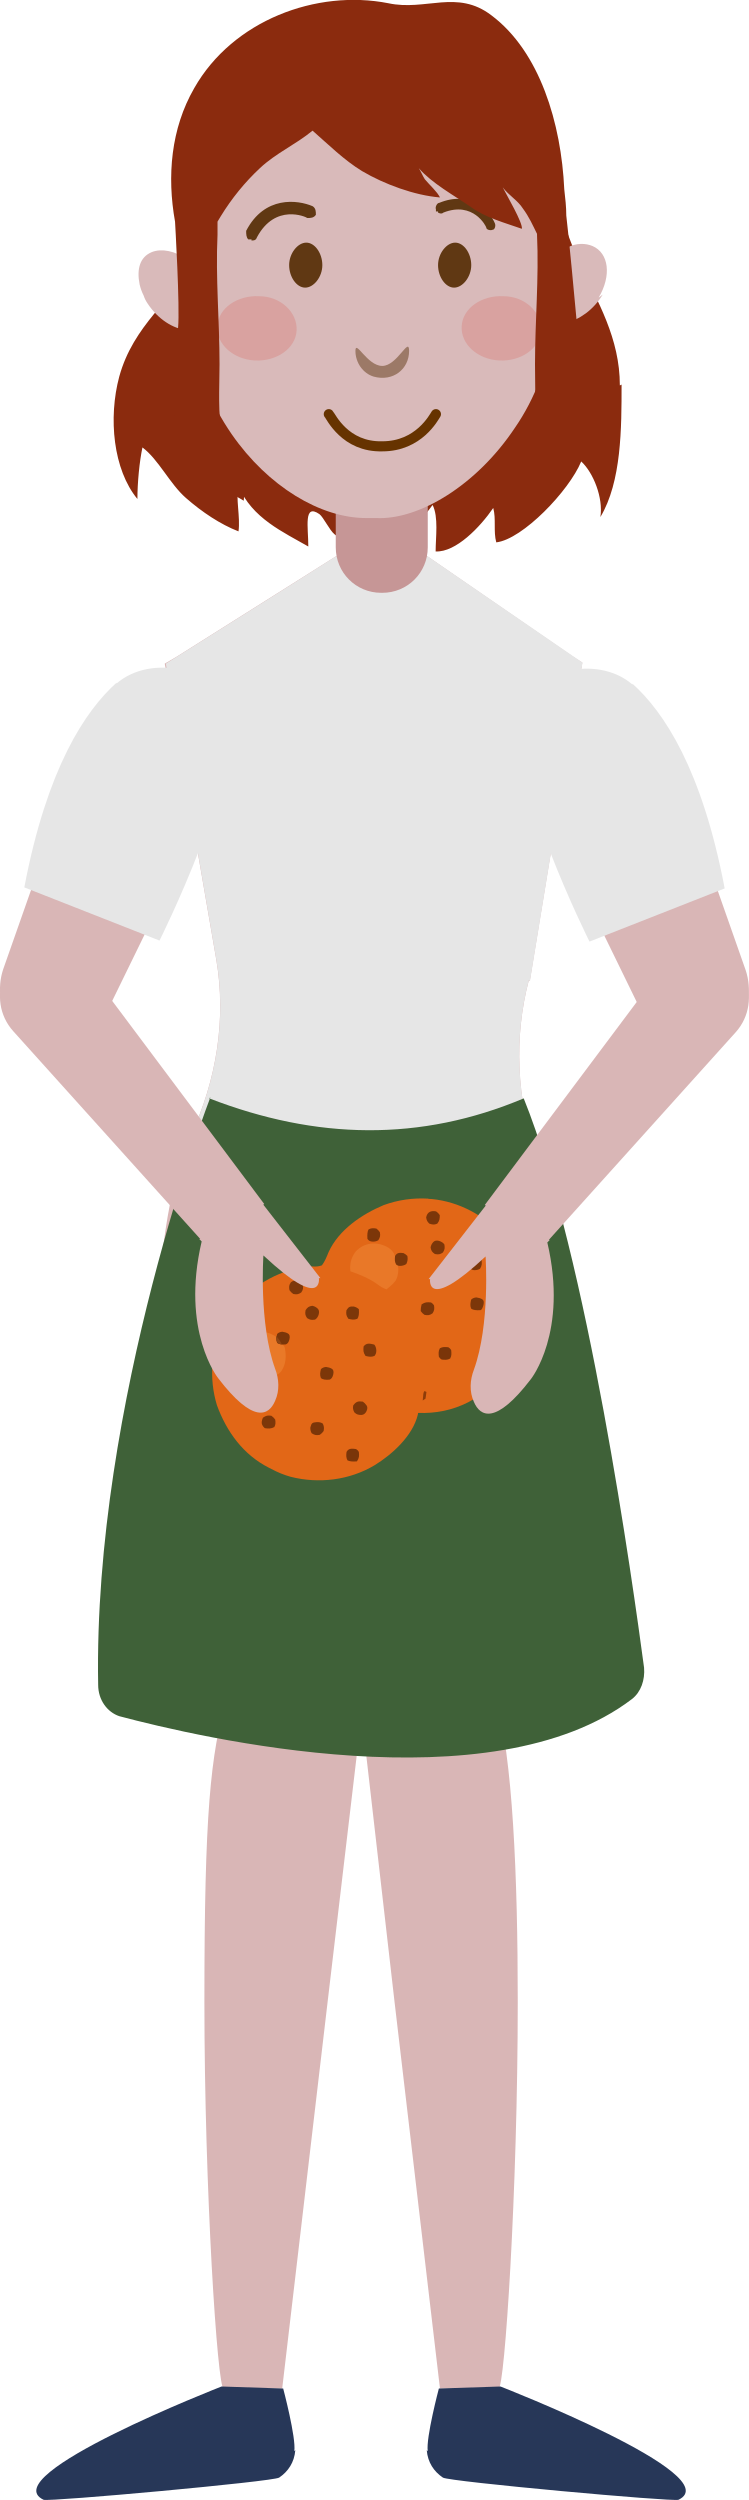
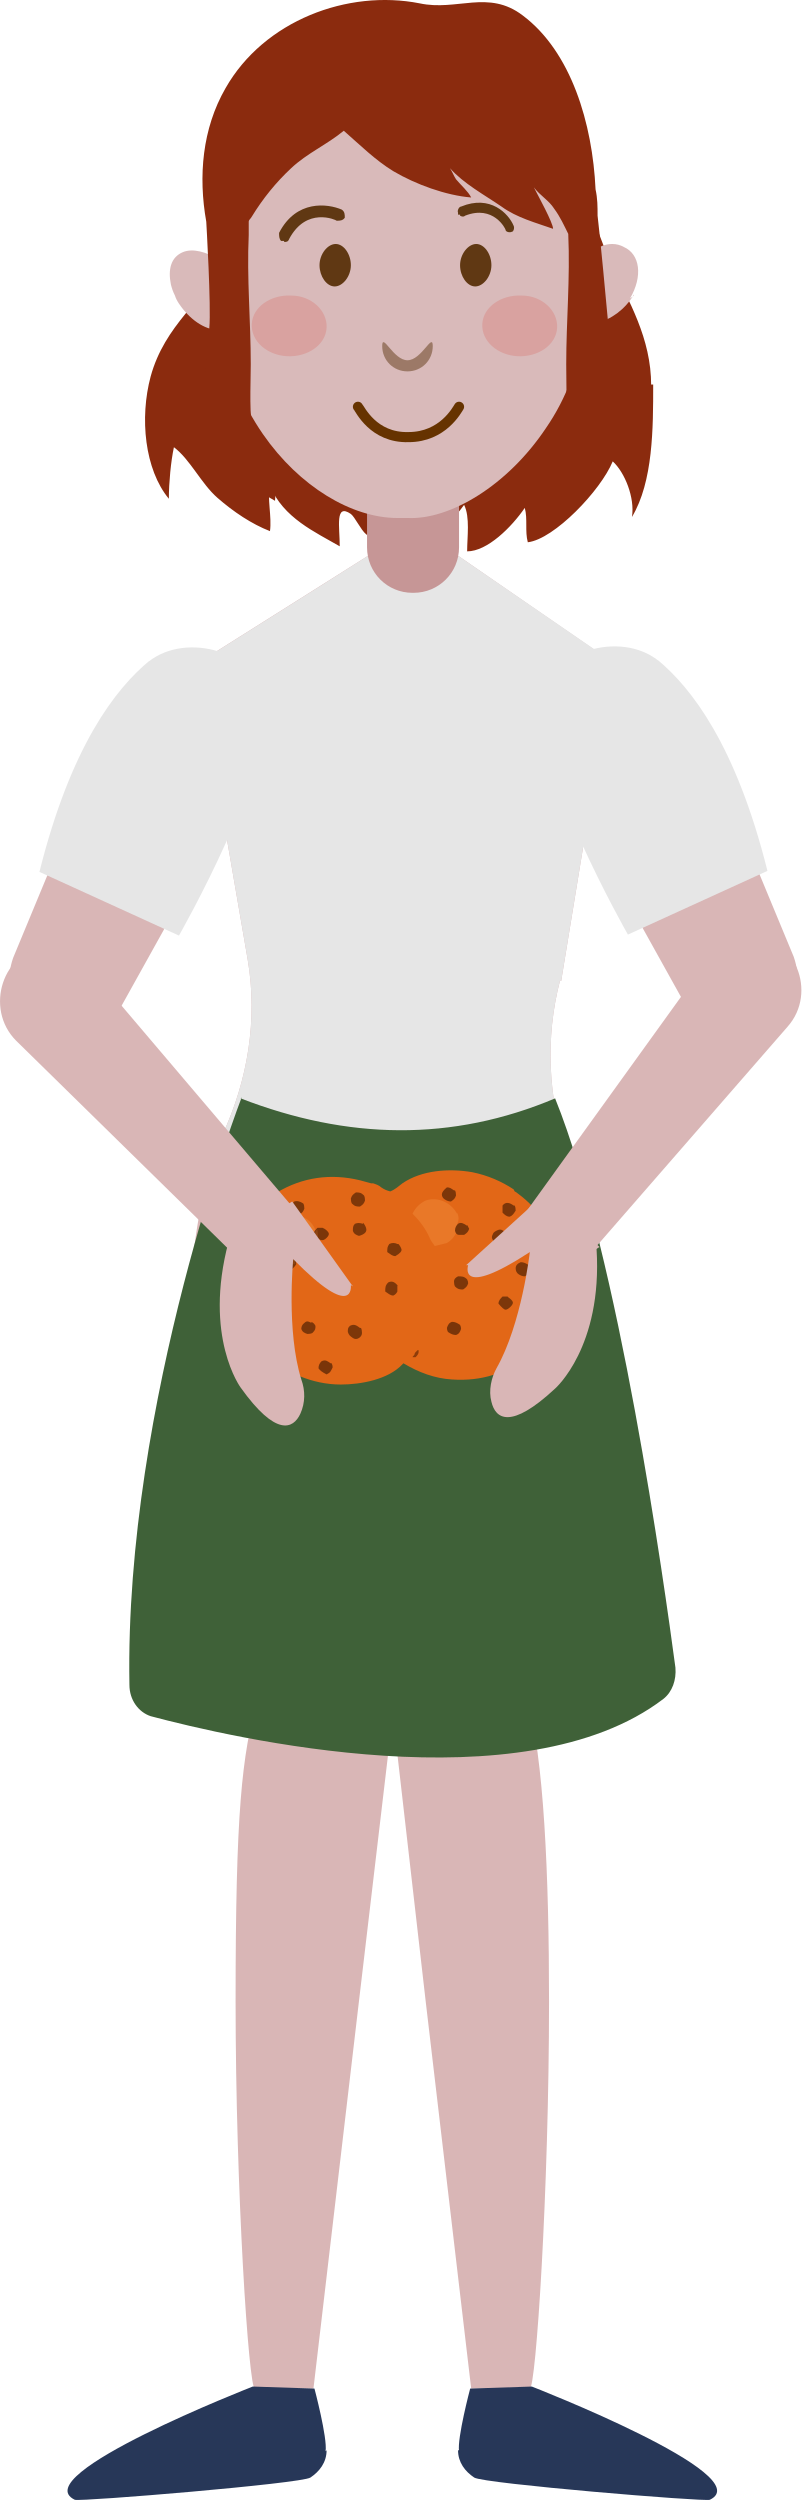
- <svg xmlns="http://www.w3.org/2000/svg" id="Ebene_2" data-name="Ebene 2" viewBox="0 0 74.24 247.8">
+ <svg xmlns="http://www.w3.org/2000/svg" id="Ebene_2" data-name="Ebene 2" viewBox="0 0 79.25 247.25">
  <defs>
    <style>
      .cls-1 {
        fill: #7e3709;
      }

      .cls-2 {
        fill: #d9b6b6;
      }

      .cls-3 {
        fill: #7c3609;
      }

      .cls-4 {
        fill: #e97828;
      }

      .cls-5 {
        fill: none;
        stroke: #630;
        stroke-linecap: round;
        stroke-miterlimit: 10;
      }

      .cls-6 {
        fill: #e97928;
      }

      .cls-7 {
        fill: #d9a2a0;
      }

      .cls-8 {
        fill: #7a3509;
      }

      .cls-9 {
        fill: #7d3709;
      }

      .cls-10 {
        fill: #8b4514;
      }

      .cls-11 {
        fill: #7b3609;
      }

      .cls-12 {
        fill: #d9baba;
      }

      .cls-13 {
        fill: #7d370a;
      }

      .cls-14, .cls-15 {
        fill: #603813;
      }

      .cls-16 {
        fill: #904614;
      }

      .cls-17 {
        fill: #8b2b0e;
      }

      .cls-18 {
        fill: #273758;
      }

      .cls-19 {
        fill: #8e3c09;
      }

      .cls-20 {
        fill: #7c3709;
      }

      .cls-21 {
        fill: #7b370a;
      }

      .cls-22 {
        fill: #e26717;
      }

      .cls-23 {
        fill: #7c370a;
      }

      .cls-24 {
        fill: #c69696;
      }

      .cls-15 {
        isolation: isolate;
        opacity: .5;
      }

      .cls-25 {
        fill: #e6e6e6;
      }

      .cls-26 {
        fill: #3f6138;
      }
    </style>
  </defs>
  <g id="Layer_1" data-name="Layer 1">
    <g id="german-girl-cookies">
      <g>
-         <path class="cls-2" d="M35.89,168.31v1.2l-3.41,28.86-4.51,38.39h-5.81c-.6,0-1.9-19.64-1.9-38.39s.6-24.35,2.2-30.07c0-3.71,3.01-6.72,6.72-6.72s6.01,2.41,6.61,5.51v1.2h.1Z" />
-         <path class="cls-18" d="M29.27,242.87c-.1,1.2-.7,2.1-1.6,2.71-.6.4-22.75,2.41-23.35,2.2-5.01-2.41,17.64-11.23,17.64-11.23l6.11.2s1.3,4.91,1.1,6.21l.1-.1Z" />
-         <path class="cls-2" d="M30.17,175.12h0c-3.81.4-7.22-2.2-8.02-5.91l-6.72-34.78c-.4-5.11,3.41-9.52,8.52-10.02h0c5.11-.4,9.52,3.41,10.02,8.52l2,34.28c.3,4.01-1.8,7.52-5.71,7.92h-.1Z" />
+         <path class="cls-2" d="M38.9,167.93v1.2l-3.4,28.8-4.5,38.3h-5.8c-.6,0-1.9-19.6-1.9-38.3s.6-24.3,2.2-30c0-3.7,3-6.7,6.7-6.7s6,2.4,6.6,5.5v1.2h.1Z" />
+         <path class="cls-18" d="M32.3,242.33c0,1.2-.7,2.1-1.6,2.7s-22.7,2.4-23.3,2.2c-5-2.4,17.6-11.2,17.6-11.2l6.1.2s1.3,4.9,1.1,6.2h0l.1-.1Z" />
+         <path class="cls-2" d="M33.2,174.73h0c-3.8.4-7.2-2.2-8-5.9l-6.7-34.7c-.4-5.1,3.4-9.5,8.5-10h0c5.1-.4,9.5,3.4,10,8.5l2,34.2c.3,4-1.8,7.5-5.7,7.9h-.1Z" />
      </g>
      <g>
-         <path class="cls-2" d="M51.32,198.37c0,18.74-1.3,38.39-1.9,38.39h-5.81l-4.51-38.39-3.31-28.86v-.6c0-.2-.1-.4-.1-.6,0-.4,0-.8.1-1.2.6-3.11,3.31-5.51,6.61-5.51s6.72,3.01,6.72,6.72c1.7,5.71,2.2,17.74,2.2,30.07h0Z" />
-         <path class="cls-18" d="M42.3,242.87c.1,1.2.7,2.1,1.6,2.71.6.4,22.75,2.41,23.35,2.2,5.01-2.41-17.64-11.23-17.64-11.23l-6.11.2s-1.3,4.91-1.1,6.21l-.1-.1Z" />
-         <path class="cls-2" d="M41.5,175.12h0c3.81.4,7.22-2.2,8.02-5.91l6.72-34.78c.4-5.11-3.41-9.52-8.52-10.02h0c-5.11-.4-9.52,3.41-10.02,8.52l-2,34.28c-.3,4.01,1.8,7.52,5.71,7.92h.1Z" />
+         <path class="cls-2" d="M54.3,197.93c0,18.7-1.3,38.3-1.9,38.3h-5.8l-4.5-38.3-3.3-28.8v-2.4c.6-3.1,3.3-5.5,6.6-5.5s6.7,3,6.7,6.7c1.7,5.7,2.2,17.7,2.2,30h0Z" />
+         <path class="cls-18" d="M45.3,242.33c0,1.2.7,2.1,1.6,2.7s22.7,2.4,23.3,2.2c5-2.4-17.6-11.2-17.6-11.2l-6.1.2s-1.3,4.9-1.1,6.2h0v-.1h-.1Z" />
+         <path class="cls-2" d="M44.5,174.73h0c3.8.4,7.2-2.2,8-5.9l6.7-34.7c.4-5.1-3.4-9.5-8.5-10h0c-5.1-.4-9.5,3.4-10,8.5l-2,34.2c-.3,4,1.8,7.5,5.7,7.9h.1Z" />
      </g>
-       <path class="cls-2" d="M52.42,97.15c-1.5,5.71-1.2,11.73.7,17.34.7,2.1,1.4,4.71,1.8,7.82.5,3.01,1.2,7.72,1.2,11.53l-18.94,7.52h-2.81l-18.94-7.22c.1-5.21.7-12.83,2.1-17.64.4-1.4.9-2.81,1.4-4.01,2.51-5.41,3.51-11.43,2.51-17.34l-3.91-22.65-1.2-6.72,1.2-.7,15.74-9.92h9.12l14.23,9.82,1.1.7-1.1,6.51-4.11,25.06-.1-.1Z" />
-       <path class="cls-25" d="M52.42,97.15c-1.5,5.71-1.2,11.73.7,17.34.7,2.1,1.4,4.71,1.8,7.82H17.54v-5.81c.4-1.4.9-2.81,1.4-4.01,2.51-5.41,3.51-11.43,2.51-17.34l-3.91-22.65-1.1-6.72,12.73-8.02,4.11-2.61h9.12l3.51,2.41,11.83,8.12-1.1,6.51-4.11,25.06-.1-.1Z" />
-       <path class="cls-26" d="M20.85,108.77s-11.63,30.07-11.12,58.23c0,1.5.9,2.71,2.1,3.11,7.92,2.1,36.88,8.92,50.81-1.7.9-.7,1.3-1.9,1.2-3.11-1.1-8.22-5.61-40.79-11.93-56.43-10.22,4.31-20.55,4.11-31.17,0l.1-.1Z" />
-       <g id="s-falsebeliefs-uc-a-cookies">
-         <path class="cls-22" d="M42.46,118.83c.11,0,.23.01.35.02,2.69.26,5.24,1.63,7.01,3.66.88,1.09,1.57,2.28,2.02,3.6.02.07.05.13.07.2.62,1.94.61,4.26,0,6.19-.02.06-.04.13-.06.2-.94,2.85-2.82,4.92-5.46,6.3-1.57.79-3.2,1.11-4.95,1.05,0,.06-.02.13-.03.19-.51,2.09-2.54,3.93-4.29,5-2.48,1.48-5.51,1.85-8.31,1.14-.67-.19-1.29-.44-1.9-.77q-.13-.06-.26-.13c-2.54-1.29-4.19-3.57-5.15-6.2-.8-2.64-.59-5.52.68-7.98,1.42-2.64,3.69-4.51,6.54-5.4.37-.1.74-.19,1.12-.26.06-.01.13-.02.19-.04.32-.06.6-.08.92-.07.36.02.62.02.96-.11.3-.41.47-.84.66-1.31,1-2.21,3.31-3.76,5.46-4.66,1.43-.52,2.92-.73,4.43-.64Z" />
-         <path class="cls-6" d="M27.37,132.5q.06.16.13.33.11.35.39.42t.35.38c.14.8.12,1.54-.33,2.24-.22.29-.38.43-.74.48-.22-.02-.43-.06-.65-.1q-.21-.02-.36.13-.14.17-.22.44c-.79-.03-1.26-.27-1.85-.79-.44-.47-.58-1.03-.65-1.65.03-.59.22-1.11.62-1.55,1-.9,2.11-1.12,3.29-.34Z" />
-         <path class="cls-4" d="M38.52,123.68c.39.3.58.53.67,1.03,0,.08.02.16.03.24q.02.22.22.39c.08.57.05,1.11-.24,1.62-.25.33-.56.58-.89.84-.34-.12-.6-.27-.88-.49-.81-.58-1.76-.98-2.7-1.3-.07-.74.05-1.27.47-1.89.85-1.01,2.24-1.11,3.33-.43Z" />
-         <path class="cls-1" d="M29.63,126.94q.22.15.38.38c.06.35.05.5-.15.79-.29.2-.44.21-.79.15q-.22-.15-.38-.38c-.06-.35-.05-.5.15-.79.29-.2.44-.21.79-.15Z" />
-         <path class="cls-9" d="M35.95,138.92q.22.15.38.38t0,.57-.47.38c-.34,0-.5-.03-.74-.26-.13-.26-.16-.4-.11-.68.27-.38.49-.45.94-.38Z" />
-         <path class="cls-13" d="M26.9,136.18q.23.15.38.38c0,.33-.03.56-.21.84-.26.15-.44.14-.74.1q-.22-.15-.38-.38c-.06-.35-.05-.5.15-.79.29-.2.44-.21.79-.15Z" />
-         <path class="cls-9" d="M30.95,129.43q.28.05.51.25t.14.57-.37.55c-.34.05-.5.04-.79-.15-.2-.29-.21-.44-.15-.79.2-.29.31-.37.66-.43Z" />
-         <path class="cls-9" d="M43.5,122.99q.41.13.55.37c.05.34.04.5-.15.79-.29.2-.44.21-.79.15-.29-.2-.37-.31-.43-.66q.05-.28.25-.51t.57-.14Z" />
-         <path class="cls-9" d="M26.9,140.33q.22.15.38.38c.04.3.05.48-.09.74-.3.17-.6.17-.94.11q-.19-.15-.28-.38t.09-.66c.33-.22.46-.24.85-.19Z" />
-         <path class="cls-13" d="M37.08,133.26q.19.19.22.56c0,.27-.02.36-.18.58-.33.13-.55.08-.89,0-.23-.35-.23-.53-.19-.94.29-.38.61-.29,1.04-.19Z" />
-         <path class="cls-20" d="M32.31,135.49q.34.04.58.18t.14.57-.37.51q-.58.06-.85-.15c-.13-.33-.08-.55,0-.89q.19-.19.51-.22Z" />
-         <path class="cls-11" d="M27.97,132q.34.04.58.18t.14.57-.37.51q-.58.06-.85-.15c-.13-.33-.08-.55,0-.89q.19-.19.51-.22Z" />
-         <path class="cls-20" d="M35.06,129.5q.32.08.51.27.06.67-.15.95c-.33.13-.55.08-.89,0-.22-.33-.24-.46-.19-.85.22-.34.31-.38.72-.37Z" />
-         <path class="cls-20" d="M47.45,124.58q.18.1.28.28c.05.37.05.58-.15.9q-.23.14-.57.14t-.51-.37q-.05-.57.1-.84c.29-.16.52-.13.84-.1Z" />
-         <path class="cls-3" d="M43.21,120.06q.23.15.38.38c0,.36-.02.57-.25.85-.3.13-.47.1-.78,0-.21-.2-.27-.32-.32-.61.1-.55.47-.7.98-.61Z" />
-         <path class="cls-3" d="M31.42,140.96c.24,0,.36.02.57.14.14.27.14.45.09.74q-.15.22-.38.38c-.35.06-.5.04-.8-.15q-.15-.23-.14-.57c.12-.45.17-.5.64-.54Z" />
-         <path class="cls-23" d="M24.82,130.81q.22.15.38.38c.06.35.05.5-.15.79-.29.2-.45.2-.79.15q-.18-.09-.28-.28c-.04-.26-.05-.49,0-.75.24-.29.48-.35.85-.28Z" />
-         <path class="cls-23" d="M47.21,128.6q.34.04.58.18t.13.57-.27.51q-.67.06-.95-.15c-.13-.33-.07-.55,0-.89q.19-.19.51-.22Z" />
-         <path class="cls-3" d="M37.27,121.75q.22.15.38.38c.06.35.04.5-.15.8q-.23.15-.57.14t-.51-.27q-.05-.66.11-.94c.27-.14.45-.14.74-.09Z" />
-         <path class="cls-3" d="M42.74,129.11q.18.11.28.28c.05.34.04.5-.15.79-.29.2-.44.21-.79.15q-.23-.15-.38-.38,0-.34.09-.66c.35-.23.53-.23.94-.19Z" />
-         <path class="cls-8" d="M35.29,143.63q.18.1.28.28c.04.41.04.59-.19.94q-.64.06-.94-.1c-.15-.29-.13-.52-.09-.84.21-.38.55-.33.94-.28Z" />
-         <path class="cls-8" d="M44.44,133.54q.18.1.28.28c.03.32.06.55-.1.84-.29.16-.52.13-.84.1q-.18-.1-.28-.28c-.03-.32-.06-.55.1-.84.29-.16.52-.13.84-.1Z" />
-         <path class="cls-21" d="M40,124.21q.22.11.38.28c.05.31.03.5-.1.79q-.18.15-.51.19t-.51-.14c-.16-.29-.13-.52-.1-.84.2-.35.47-.33.85-.28Z" />
-         <path class="cls-10" d="M26.9,136.18q.16.19.28.38c-.15.05-.31.09-.46.14-.09.03-.17.05-.26.08q-.22.06-.41.06l-.09.28c-.03-.33-.04-.51.15-.79.29-.2.45-.21.79-.15Z" />
-         <path class="cls-19" d="M42.08,137.88l.19.09q-.03.32-.09.66c-.09.06-.19.12-.28.19.01-.14.03-.28.04-.42,0-.08.02-.16.02-.24q.03-.19.12-.29Z" />
-         <path class="cls-16" d="M27.37,132.41c.23.27.42.52.57.85q-.18-.03-.38-.09c-.2-.3-.21-.4-.19-.75Z" />
-       </g>
-       <g id="arm5">
-         <path class="cls-2" d="M68.73,103.94h0c3.8,0,6.43-3.95,5.19-7.75l-8.36-23.78c-1.24-3.8-5.03-5.81-8.6-4.65h0c-4.18,1.39-6.12,6.43-4.11,10.53l11,22.54c.93,1.94,2.79,3.1,4.88,3.1h0Z" />
-         <path class="cls-25" d="M62.69,67.77c3.1,2.79,6.89,8.44,9.14,20.29l-13.4,5.27s-8.29-16.57-6.82-22.69c1.01-4.26,7.59-5.81,11.08-2.79h0v-.08Z" />
-         <path class="cls-2" d="M69.51,93.8h0c-1.47,0-2.79.7-3.72,1.94l-17.74,23.7,6.04,3.8,18.82-20.91c2.87-3.18.77-8.52-3.41-8.52h0Z" />
-         <path class="cls-2" d="M42.48,126.79l5.96-7.67,6.04,3.8c-.08.08-.15.15-.23.23,2.09,8.91-1.63,13.55-1.63,13.55-3.49,4.57-5.03,3.72-5.65,2.25-.46-1.01-.39-2.17,0-3.18,1.63-4.49,1.16-11.23,1.16-11.23-5.96,5.58-5.5,2.25-5.5,2.25h-.15,0Z" />
-       </g>
-       <g id="arm5-2" data-name="arm5">
-         <path class="cls-2" d="M5.5,103.84h0c-3.8,0-6.43-3.95-5.19-7.75l8.36-23.78c1.24-3.8,5.03-5.81,8.6-4.65h0c4.18,1.39,6.12,6.43,4.11,10.53l-11,22.54c-.93,1.94-2.79,3.1-4.88,3.1h0Z" />
-         <path class="cls-25" d="M11.55,67.67c-3.1,2.79-6.89,8.44-9.14,20.29l13.4,5.27s8.29-16.57,6.82-22.69c-1.01-4.26-7.59-5.81-11.08-2.79h0v-.08Z" />
-         <path class="cls-2" d="M4.73,93.7h0c1.47,0,2.79.7,3.72,1.94l17.74,23.7-6.04,3.8L1.32,102.22c-2.87-3.18-.77-8.52,3.41-8.52h0Z" />
-         <path class="cls-2" d="M31.76,126.69l-5.96-7.67-6.04,3.8c.08.08.15.15.23.23-2.09,8.91,1.63,13.55,1.63,13.55,3.49,4.57,5.03,3.72,5.65,2.25.46-1.01.39-2.17,0-3.18-1.63-4.49-1.16-11.23-1.16-11.23,5.96,5.58,5.5,2.25,5.5,2.25h.15,0Z" />
+       <path class="cls-2" d="M55.4,96.93c-1.5,5.7-1.2,11.7.7,17.3.7,2.1,1.4,4.7,1.8,7.8.5,3,1.2,7.7,1.2,11.5l-18.9,7.5h-2.8l-18.9-7.2c0-5.2.7-12.8,2.1-17.6.4-1.4.9-2.8,1.4-4,2.5-5.4,3.5-11.4,2.5-17.3l-3.9-22.6-1.2-6.7,1.2-.7,15.7-9.9h9.1l14.2,9.8,1.1.7-1.1,6.5-4.1,25h0l-.1-.1Z" />
+       <path class="cls-25" d="M55.4,96.93c-1.5,5.7-1.2,11.7.7,17.3.7,2.1,1.4,4.7,1.8,7.8H20.6v-5.8c.4-1.4.9-2.8,1.4-4,2.5-5.4,3.5-11.4,2.5-17.3l-3.9-22.6-1.1-6.7,12.7-8,4.1-2.6h9.1l3.5,2.4,11.8,8.1-1.1,6.5-4.1,25h0l-.1-.1Z" />
+       <path class="cls-26" d="M23.9,108.53s-11.6,30-11.1,58.1c0,1.5.9,2.7,2.1,3.1,7.9,2.1,36.8,8.9,50.7-1.7.9-.7,1.3-1.9,1.2-3.1-1.1-8.2-5.6-40.7-11.9-56.3-10.2,4.3-20.5,4.1-31.1,0h0l.1-.1Z" />
+       <g id="s-falsebelief-uc-a-cookies">
+         <path class="cls-22" d="M50.9,117.83s.2.1.3.2c2.2,1.6,3.7,4,4.3,6.5.2,1.3.3,2.7,0,4v.2c-.4,1.9-1.5,3.8-3,5.1l-.1.1c-2.2,1.9-4.8,2.7-7.7,2.5-1.7-.1-3.3-.7-4.8-1.6l-.1.1c-1.4,1.5-4.1,2-6.1,2-2.8,0-5.6-1.2-7.7-3.2-.5-.5-.9-1-1.3-1.6,0-.07-.07-.13-.2-.2-1.6-2.3-1.9-5.1-1.5-7.7.6-2.6,2.1-4.9,4.4-6.3,2.5-1.5,5.3-1.9,8.2-1.2.4.1.7.2,1.1.3h.2c.3.1.6.2.8.4.3.2.5.3.9.4.5-.2.8-.5,1.2-.8,1.9-1.3,4.6-1.5,6.9-1.1,1.5.3,2.9.9,4.1,1.7l.1.2Z" />
+         <path class="cls-6" d="M31.3,121.63v.3c0,.07.03.23.1.5.07.27.1.43.1.5-.3.7-.6,1.3-1.4,1.7-.3.1-.5.2-.9,0-.2-.1-.3-.3-.5-.4-.13-.07-.27-.07-.4,0-.13,0-.27.1-.4.3-.7-.4-1-.9-1.2-1.6-.2-.6,0-1.1.2-1.7.3-.5.7-.8,1.3-1,1.3-.2,2.4.1,3,1.4h.1Z" />
+         <path class="cls-4" d="M45.2,119.93c.2.4.2.7,0,1.2v.6c-.2.5-.5.9-1,1.2l-1.2.3c-.2-.3-.4-.5-.5-.8-.4-.9-1-1.7-1.7-2.4.3-.6.7-1,1.3-1.3,1.2-.4,2.5.2,3.1,1.3v-.1Z" />
+         <path class="cls-1" d="M36,118.23c.07.13.1.3.1.5-.1.3-.2.4-.5.6-.3,0-.5,0-.8-.3-.07-.13-.1-.3-.1-.5.1-.3.2-.4.5-.6.3,0,.5,0,.8.3Z" />
+         <path class="cls-9" d="M35.7,131.33c.07.13.1.3.1.5s-.1.37-.3.5c-.2.13-.4.13-.6,0-.3-.2-.4-.3-.5-.6,0-.3,0-.4.2-.6.4-.2.6-.1,1,.2h.1Z" />
+         <path class="cls-13" d="M29.2,124.53c.07.13.1.3.1.5-.2.3-.3.4-.6.6-.3,0-.4-.1-.7-.3-.07-.13-.1-.3-.1-.5.1-.3.2-.4.5-.6.3,0,.5,0,.8.3h0Z" />
+         <path class="cls-9" d="M35.9,120.93c.13.13.23.3.3.5s.03.37-.1.5c-.13.13-.33.23-.6.3-.3-.1-.5-.2-.6-.5,0-.3,0-.5.2-.7.3-.1.4-.1.8,0v-.1Z" />
+         <path class="cls-9" d="M49.8,121.83c.2.2.3.4.3.6-.1.3-.2.4-.5.6-.3,0-.5,0-.8-.3-.2-.3-.2-.4,0-.8.13-.13.3-.23.5-.3.2-.07.4,0,.6.2h-.1Z" />
+         <path class="cls-9" d="M27.2,127.93c.07.13.1.3.1.5-.1.3-.2.4-.4.6-.3,0-.6-.2-.9-.4v-.5c0-.2.13-.37.4-.5.4,0,.5,0,.8.3Z" />
+         <path class="cls-13" d="M39.3,127.13v.6c-.1.2-.2.3-.4.4-.3,0-.5-.2-.8-.4,0-.4,0-.6.3-.9.4-.2.7,0,1,.4l-.1-.1Z" />
+         <path class="cls-20" d="M34.2,126.63c.2.13.33.27.4.4s0,.3-.2.5-.4.27-.6.2-.43-.23-.7-.5c0-.3.2-.5.4-.7h.5l.2.1Z" />
+         <path class="cls-11" d="M32.1,121.53c.2.13.33.27.4.4.07.13,0,.3-.2.5s-.4.27-.6.2c-.2-.07-.43-.23-.7-.5,0-.3.2-.5.4-.7h.5l.2.1Z" />
+         <path class="cls-20" d="M39.4,123.03c.13.13.23.3.3.5s-.13.43-.6.7c-.3,0-.5-.2-.8-.4,0-.4,0-.5.2-.8q.4-.2.8,0h.1Z" />
+         <path class="cls-20" d="M52.4,125.13c.07.13.1.27.1.4-.1.3-.2.5-.6.7-.2,0-.4-.07-.6-.2s-.3-.33-.3-.6c0-.27.17-.47.5-.6.3,0,.5.1.8.3h.1Z" />
+         <path class="cls-3" d="M50.9,119.23c.07.13.1.3.1.5-.2.3-.3.5-.6.6-.3,0-.5-.2-.7-.4v-.7c.3-.4.7-.3,1.1,0h.1Z" />
+         <path class="cls-3" d="M30.8,130.73c.2.1.3.2.4.4,0,.3,0,.4-.3.7-.13.07-.3.1-.5.1-.3-.1-.5-.2-.6-.5,0-.2.07-.37.2-.5.3-.3.4-.3.8-.1v-.1Z" />
+         <path class="cls-23" d="M30,119.03c.07.13.1.3.1.5-.1.3-.2.4-.5.6-.3,0-.5,0-.8-.3-.07-.13-.1-.27-.1-.4,0-.2.2-.4.4-.6.3-.1.6,0,.9.2h0Z" />
+         <path class="cls-23" d="M50.3,128.33c.2.13.33.27.4.4s0,.3-.2.5-.37.3-.5.3-.37-.2-.7-.6c0-.3.2-.5.4-.7h.5l.1.1Z" />
+         <path class="cls-3" d="M45,117.73c.07.13.1.3.1.5-.1.3-.2.4-.5.6-.2,0-.4-.07-.6-.2-.2-.13-.3-.3-.3-.5,0-.2.17-.43.5-.7.3,0,.4.1.7.3h.1Z" />
+         <path class="cls-3" d="M46.2,126.53c.07.13.1.27.1.4-.1.3-.2.4-.5.6-.3,0-.5,0-.8-.3-.07-.13-.1-.3-.1-.5s.13-.37.4-.5c.4,0,.6,0,.9.3Z" />
+         <path class="cls-8" d="M32.8,134.83c.07.13.1.27.1.4-.2.4-.2.5-.6.7-.4-.2-.67-.4-.8-.6,0-.3.1-.5.3-.7.4-.2.6,0,.9.2h.1Z" />
+         <path class="cls-8" d="M45.5,131.03c.07.13.1.27.1.4-.1.3-.2.5-.5.6-.3,0-.5-.1-.8-.3-.07-.13-.1-.27-.1-.4.1-.3.2-.5.5-.6.3,0,.5.1.8.3Z" />
+         <path class="cls-21" d="M46.2,121.13l.2.4c-.1.3-.2.4-.5.6h-.5c-.2,0-.33-.13-.4-.4,0-.3.1-.5.3-.7.3-.2.6,0,.9.2v-.1Z" />
+         <path class="cls-10" d="M29.2,124.53v.5c-.2,0-.3,0-.5-.1h-.3c-.13,0-.27-.07-.4-.2l-.2.2c.1-.3.2-.4.5-.6.3,0,.5,0,.8.3l.1-.1Z" />
+         <path class="cls-19" d="M41.4,133.53v.2c0,.13-.1.3-.3.5h-.3c0-.1.2-.2.2-.3,0,0,0-.1.1-.2.07-.07.13-.13.2-.2h.1Z" />
+         <path class="cls-16" d="M31.4,121.63c0,.3.1.6,0,1-.07-.07-.17-.17-.3-.3q0-.4.2-.7h.1Z" />
      </g>
      <g>
-         <path class="cls-17" d="M61.44,38.22c0-4.71-2.2-8.32-4.01-12.13-.8-1.7-1.6-4.71-2.81-6.01-1.6-1.7-5.41-.9-7.42-1-7.42-.3-14.83.2-22.25,1.1-2.31.3-3.71-.6-4.61,2.71-.6,2.1-1,2.91-1,2.91-2.31,4.01-6.11,6.41-7.52,11.53-1.1,4.11-.6,9.22,1.8,12.13,0-1.6.2-3.71.5-5.11,1.6,1.2,2.71,3.61,4.31,5.01s3.41,2.61,5.21,3.31c.2-1.4-.3-3.31,0-4.51,1.3,3.21,4.51,4.61,6.92,6.01,0-1.9-.5-4.31,1.1-3.21.4.3,1,1.6,1.5,2s1.1.8,1.7,1.1c1.8,1.1,2.61,1.4,4.31,0,1.2-1.1,2.71-2.61,3.71-4.01.6,1.2.3,3.21.3,4.61,2,.1,4.41-2.41,5.71-4.31.3,1.1,0,2.31.3,3.41,2.61-.3,7.22-5.11,8.42-8.02,1.2,1.1,2.2,3.61,1.9,5.51,2.1-3.51,2.1-8.82,2.1-13.13l-.2.1Z" />
-         <path class="cls-24" d="M37.79,58.76h0c-2.51,0-4.51-2-4.51-4.51v-6.72h9.12v6.72c0,2.51-2,4.51-4.51,4.51h-.1Z" />
-         <path class="cls-12" d="M59.74,29.2c-.9,1.5-2.31,2.51-3.71,2.81h-1.2c-.4,3.91-1.8,7.52-3.81,10.42-3.81,5.71-9.52,9.12-13.73,8.92h-1c-4.51,0-9.72-3.11-13.33-8.32-2-2.91-3.51-6.41-4.11-10.32h-.3c-1.4-.1-2.91-1.1-3.91-2.61-.2-.3-.3-.5-.4-.8-.2-.4-.3-.7-.4-1.1h0c-.3-1.5,0-2.71,1.2-3.21h0c1-.4,2.31-.1,3.51.7.9-11.93,8.32-22.45,17.54-22.65,2.81,0,5.51.8,7.92,2.31,2.31,1.4,4.31,3.61,6.01,6.31h0c2.41,3.91,4.11,8.92,4.61,13.93h0c.5-.5,1.1-.9,1.7-1.1.8-.4,1.7-.4,2.41-.1,1.6.7,1.9,2.91.6,5.11l.4-.3Z" />
+         <path class="cls-17" d="M64.4,38.13c0-4.7-2.2-8.3-4-12.1-.8-1.7-1.6-4.7-2.8-6-1.6-1.7-5.4-.9-7.4-1-7.4-.3-14.8.2-22.2,1.1-2.3.3-3.7-.6-4.6,2.7-.6,2.1-1,2.9-1,2.9-2.3,4-6.1,6.4-7.5,11.5-1.1,4.1-.6,9.2,1.8,12.1,0-1.6.2-3.7.5-5.1,1.6,1.2,2.7,3.6,4.3,5s3.4,2.6,5.2,3.3c.2-1.4-.3-3.3,0-4.5,1.3,3.2,4.5,4.6,6.9,6,0-1.9-.5-4.3,1.1-3.2.4.3,1,1.6,1.5,2s1.1.8,1.7,1.1c1.8,1.1,2.6,1.4,4.3,0,1.2-1.1,2.7-2.6,3.7-4,.6,1.2.3,3.2.3,4.6,2,0,4.4-2.4,5.7-4.3.3,1.1,0,2.3.3,3.4,2.6-.3,7.2-5.1,8.4-8,1.2,1.1,2.2,3.6,1.9,5.5,2.1-3.5,2.1-8.8,2.1-13.1h-.2v.1Z" />
+         <path class="cls-24" d="M40.8,58.63h0c-2.5,0-4.5-2-4.5-4.5v-6.7h9.1v6.7c0,2.5-2,4.5-4.5,4.5h-.1Z" />
+         <path class="cls-12" d="M62.7,29.13c-.9,1.5-2.3,2.5-3.7,2.8h-1.2c-.4,3.9-1.8,7.5-3.8,10.4-3.8,5.7-9.5,9.1-13.7,8.9h-1c-4.5,0-9.7-3.1-13.3-8.3-2-2.9-3.5-6.4-4.1-10.3h-.3c-1.4,0-2.9-1.1-3.9-2.6-.2-.3-.3-.5-.4-.8-.2-.4-.3-.7-.4-1.1h0c-.3-1.5,0-2.7,1.2-3.2h0c1-.4,2.3,0,3.5.7.9-11.9,8.3-22.4,17.5-22.6,2.8,0,5.5.8,7.9,2.3,2.3,1.4,4.3,3.6,6,6.3h0c2.4,3.9,4.1,8.9,4.6,13.9h0c.5-.5,1.1-.9,1.7-1.1.8-.4,1.7-.4,2.4,0,1.6.7,1.9,2.9.6,5.1l.4-.3h0v-.1Z" />
+         <path class="cls-17" d="M60.2,32.53c-.3-3.2-.8-8.7-1.1-11.2,0-.9,0-1.7-.2-2.6-.3-6.5-2.4-13.6-7.2-17.2-3.4-2.6-6.5-.4-10.2-1.2-7.1-1.4-15.4,1.7-19.2,8.4-2.3,4-2.7,8.7-1.9,13.2,0,0,.5,8.5.3,10.5-.3,3.4-1.2,9.6.9,12.6,1,1.4,4.1,3.7,5.6,4.5.3-2.2-1.7-4.2-2.1-6.3-.5-2.3-.3-4.8-.3-7.2,0-4.3-.4-8.5-.2-12.8v-1.3c0-.2.2-.3.3-.5,1.1-1.8,2.4-3.4,3.9-4.8,1.6-1.5,3.5-2.3,5.2-3.7,1.6,1.4,3.1,2.9,4.9,4,2.2,1.3,5.2,2.4,7.7,2.6-.3-.6-1-1.2-1.5-1.8-.2-.3-.4-.8-.6-1.1,1.3,1.5,3.5,2.7,5.1,3.8,1.5,1.1,3.4,1.6,5.1,2.2,0-.6-1.5-3.3-1.9-4.1.6.8,1.5,1.3,2,2.1.6.8,1,1.7,1.4,2.5h0c.2,4.4-.2,8.6-.2,12.9s.2,4.9-.3,7.2c-.5,2.1-2.5,4.1-2.1,6.3,1.5-.8,4.6-3.1,5.6-4.5,2.1-2.9,1.2-9.2.9-12.6h0s0,0,0,0l.1.1Z" />
        <g>
-           <path class="cls-14" d="M24.94,23.84c.21,0,.42,0,.53-.32,1.81-3.4,4.89-2.02,4.99-1.91.32,0,.64,0,.85-.32,0-.32,0-.64-.32-.85-1.49-.64-4.78-1.06-6.59,2.44,0,.32,0,.64.21.85h.32v.11Z" />
-           <path class="cls-14" d="M43.42,21.07s.32.21.53,0c2.97-1.17,4.25,1.38,4.25,1.49,0,.21.42.32.64.21.21,0,.32-.42.21-.64-.53-1.27-2.44-3.29-5.52-2.02-.21,0-.42.42-.32.64v.21h.21v.11h0Z" />
-           <path class="cls-14" d="M28.66,26.28c0,1.17.74,2.23,1.59,2.23s1.7-1.06,1.7-2.23-.74-2.23-1.59-2.23-1.7,1.06-1.7,2.23Z" />
-           <path class="cls-14" d="M43.42,26.28c0,1.17.74,2.23,1.59,2.23s1.7-1.06,1.7-2.23-.74-2.23-1.59-2.23-1.7,1.06-1.7,2.23Z" />
-           <path class="cls-5" d="M32.59,41.05c.21.21,1.59,3.29,5.31,3.19,3.61,0,5.1-2.87,5.31-3.19" />
-           <path class="cls-15" d="M40.55,34.78c0,1.81-1.59,3.08-3.51,2.55-1.06-.32-1.81-1.38-1.81-2.55s1.17,1.49,2.66,1.49,2.66-2.97,2.66-1.49h0Z" />
-           <path class="cls-7" d="M49.9,29.36c2.12,0,3.82,1.59,3.72,3.4s-2.02,3.08-4.14,2.97-3.82-1.59-3.72-3.4,2.02-3.08,4.14-2.97Z" />
-           <path class="cls-7" d="M25.68,29.36c2.12,0,3.82,1.59,3.72,3.4s-2.02,3.08-4.14,2.97-3.82-1.59-3.72-3.4,2.02-3.08,4.14-2.97Z" />
+           <path class="cls-14" d="M28.1,23.93c.2,0,.4,0,.5-.3,1.7-3.2,4.6-1.9,4.7-1.8.3,0,.6,0,.8-.3,0-.3,0-.6-.3-.8-1.4-.6-4.5-1-6.2,2.3,0,.3,0,.6.2.8h.3v.1Z" />
+           <path class="cls-14" d="M45.5,21.33s.3.2.5,0c2.8-1.1,4,1.3,4,1.4,0,.2.4.3.6.2.2,0,.3-.4.2-.6-.5-1.2-2.3-3.1-5.2-1.9-.2,0-.4.4-.3.6v.2h.2v.1Z" />
+           <path class="cls-14" d="M31.6,26.23c0,1.1.7,2.1,1.5,2.1s1.6-1,1.6-2.1-.7-2.1-1.5-2.1-1.6,1-1.6,2.1Z" />
+           <path class="cls-14" d="M45.5,26.23c0,1.1.7,2.1,1.5,2.1s1.6-1,1.6-2.1-.7-2.1-1.5-2.1-1.6,1-1.6,2.1Z" />
+           <path class="cls-5" d="M35.4,40.23c.2.2,1.5,3.1,5,3,3.4,0,4.8-2.7,5-3" />
+           <path class="cls-15" d="M42.8,34.23c0,1.4-1.1,2.5-2.5,2.5s-2.5-1.1-2.5-2.5,1.1,1.4,2.5,1.4,2.5-2.8,2.5-1.4Z" />
+           <path class="cls-7" d="M51.6,29.23c2,0,3.6,1.5,3.5,3.2s-1.9,2.9-3.9,2.8-3.6-1.5-3.5-3.2,1.9-2.9,3.9-2.8Z" />
+           <path class="cls-7" d="M28.8,29.23c2,0,3.6,1.5,3.5,3.2s-1.9,2.9-3.9,2.8-3.6-1.5-3.5-3.2,1.9-2.9,3.9-2.8Z" />
        </g>
-         <path class="cls-17" d="M57.23,32.6c-.3-3.21-.8-8.72-1.1-11.23,0-.9-.1-1.7-.2-2.61-.3-6.51-2.41-13.63-7.22-17.24-3.41-2.61-6.51-.4-10.22-1.2-7.12-1.4-15.43,1.7-19.24,8.42-2.31,4.01-2.71,8.72-1.9,13.23,0,0,.5,8.52.3,10.52-.3,3.41-1.2,9.62.9,12.63,1,1.4,4.11,3.71,5.61,4.51.3-2.2-1.7-4.21-2.1-6.31-.5-2.31-.3-4.81-.3-7.22,0-4.31-.4-8.52-.2-12.83v-1.3c.1-.2.2-.3.3-.5,1.1-1.8,2.41-3.41,3.91-4.81,1.6-1.5,3.51-2.31,5.21-3.71,1.6,1.4,3.11,2.91,4.91,4.01,2.2,1.3,5.21,2.41,7.72,2.61-.3-.6-1-1.2-1.5-1.8-.2-.3-.4-.8-.6-1.1,1.3,1.5,3.51,2.71,5.11,3.81,1.5,1.1,3.41,1.6,5.11,2.2.1-.6-1.5-3.31-1.9-4.11.6.8,1.5,1.3,2,2.1.6.8,1,1.7,1.4,2.51h0v.1c.2,4.31-.2,8.52-.2,12.83s.2,4.91-.3,7.22c-.5,2.1-2.51,4.11-2.1,6.31,1.5-.8,4.61-3.11,5.61-4.51,2.1-2.91,1.2-9.22.9-12.63l.1.1Z" />
+       </g>
+       <g>
+         <path class="cls-2" d="M6.4,103.23h0c-4-.2-6.5-4.5-5.1-8.5l10.2-24.6c1.5-3.9,5.6-5.9,9.3-4.4h0c4.3,1.7,6.1,7.2,3.7,11.3l-12.9,23.2c-1.1,2-3.2,3.1-5.3,3h.1Z" />
+         <path class="cls-25" d="M14.8,65.33c-3.4,2.8-7.8,8.5-10.9,20.9l13.8,6.3s9.7-17,8.5-23.5c-.8-4.5-7.7-6.6-11.5-3.6h0l.1-.1Z" />
+         <path class="cls-2" d="M4.5,93.53h0c1.6,0,3,.5,4.1,1.9l20.3,23.9-6.1,4.4L1.6,102.93c-3.2-3.2-1.3-9,3.1-9.3h0l-.2-.1Z" />
+         <path class="cls-2" d="M34.9,127.23l-6-8.4-6.5,3.8s.1.2.2.2c-2.5,9.4,1.2,14.4,1.2,14.4,3.5,4.9,5.2,4.1,5.9,2.6.5-1.1.5-2.3.1-3.4-1.5-4.8-.8-11.9-.8-11.9,6.1,6.2,5.7,2.6,5.7,2.6h.2v.1Z" />
+       </g>
+       <g>
+         <path class="cls-2" d="M73.4,103.13h0c4-.2,6.5-4.5,5.1-8.5l-10.2-24.6c-1.5-3.9-5.6-5.9-9.3-4.4h0c-4.3,1.7-6.1,7.2-3.7,11.3l12.9,23.2c1.1,2,3.2,3.1,5.3,3h-.1Z" />
+         <path class="cls-25" d="M65,65.23c3.4,2.8,7.8,8.5,10.9,20.9l-13.8,6.3s-9.7-17-8.5-23.5c.8-4.5,7.7-6.6,11.5-3.6h0l-.1-.1Z" />
+         <path class="cls-2" d="M74.1,92.53h0c-1.6,0-2.9.8-3.9,2.1l-18.3,25.4,6.5,3.9,19.5-22.4c3-3.4.7-9-3.7-9h-.1Z" />
+         <path class="cls-2" d="M46.1,125.13l7.6-6.9,5.6,5.1s-.2.1-.3.2c.6,9.7-4.1,13.8-4.1,13.8-4.4,4.1-5.9,3-6.3,1.3-.3-1.1,0-2.4.5-3.3,2.5-4.4,3.3-11.5,3.3-11.5-7.2,4.7-6.1,1.3-6.1,1.3h-.2Z" />
      </g>
    </g>
  </g>
</svg>
